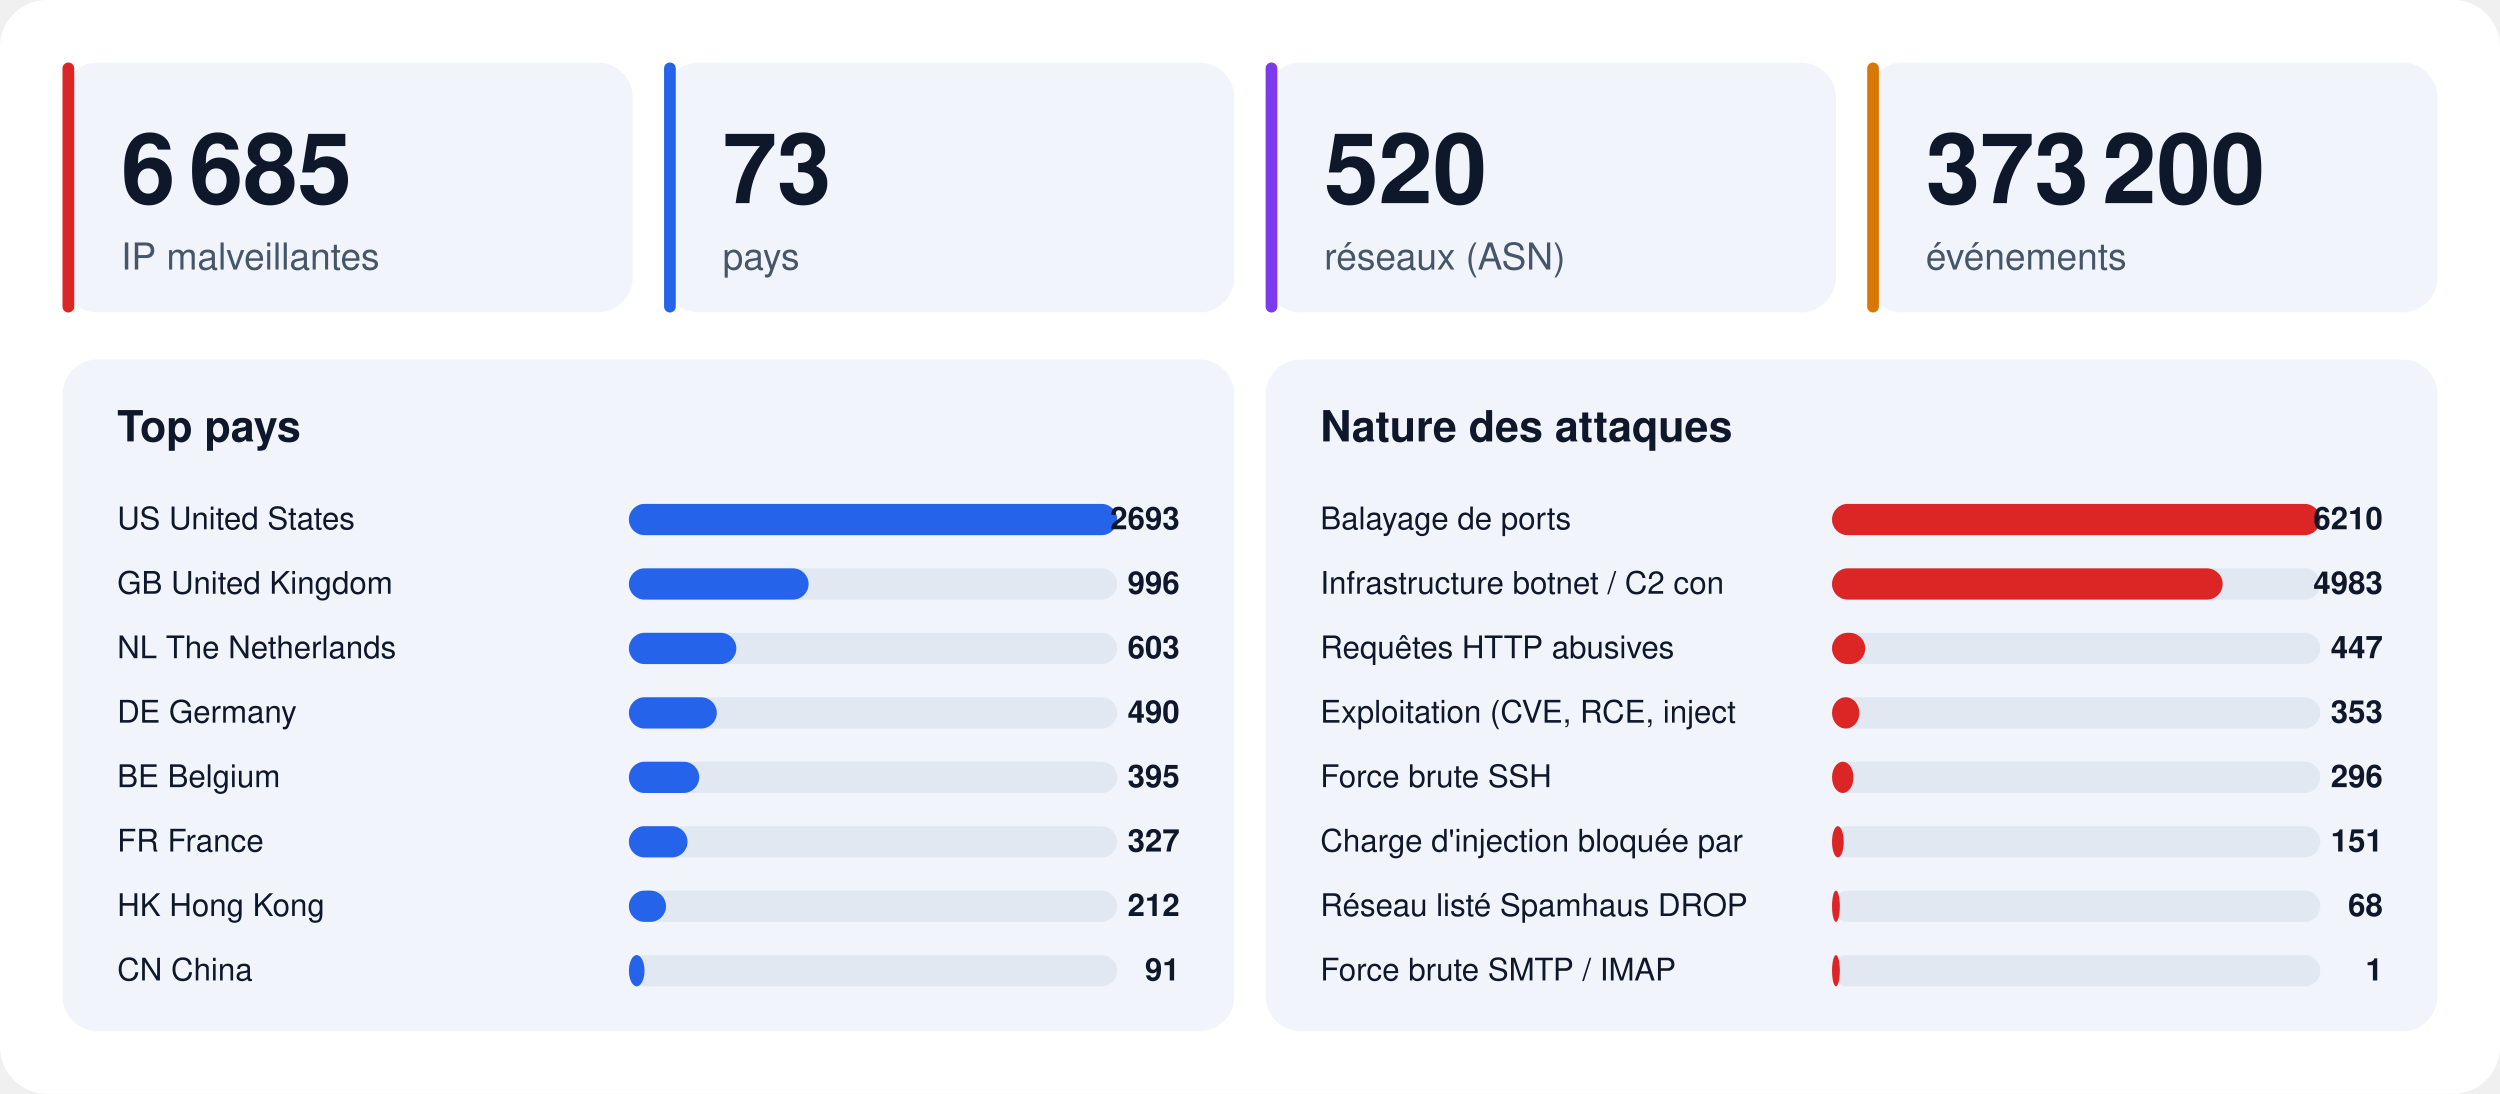
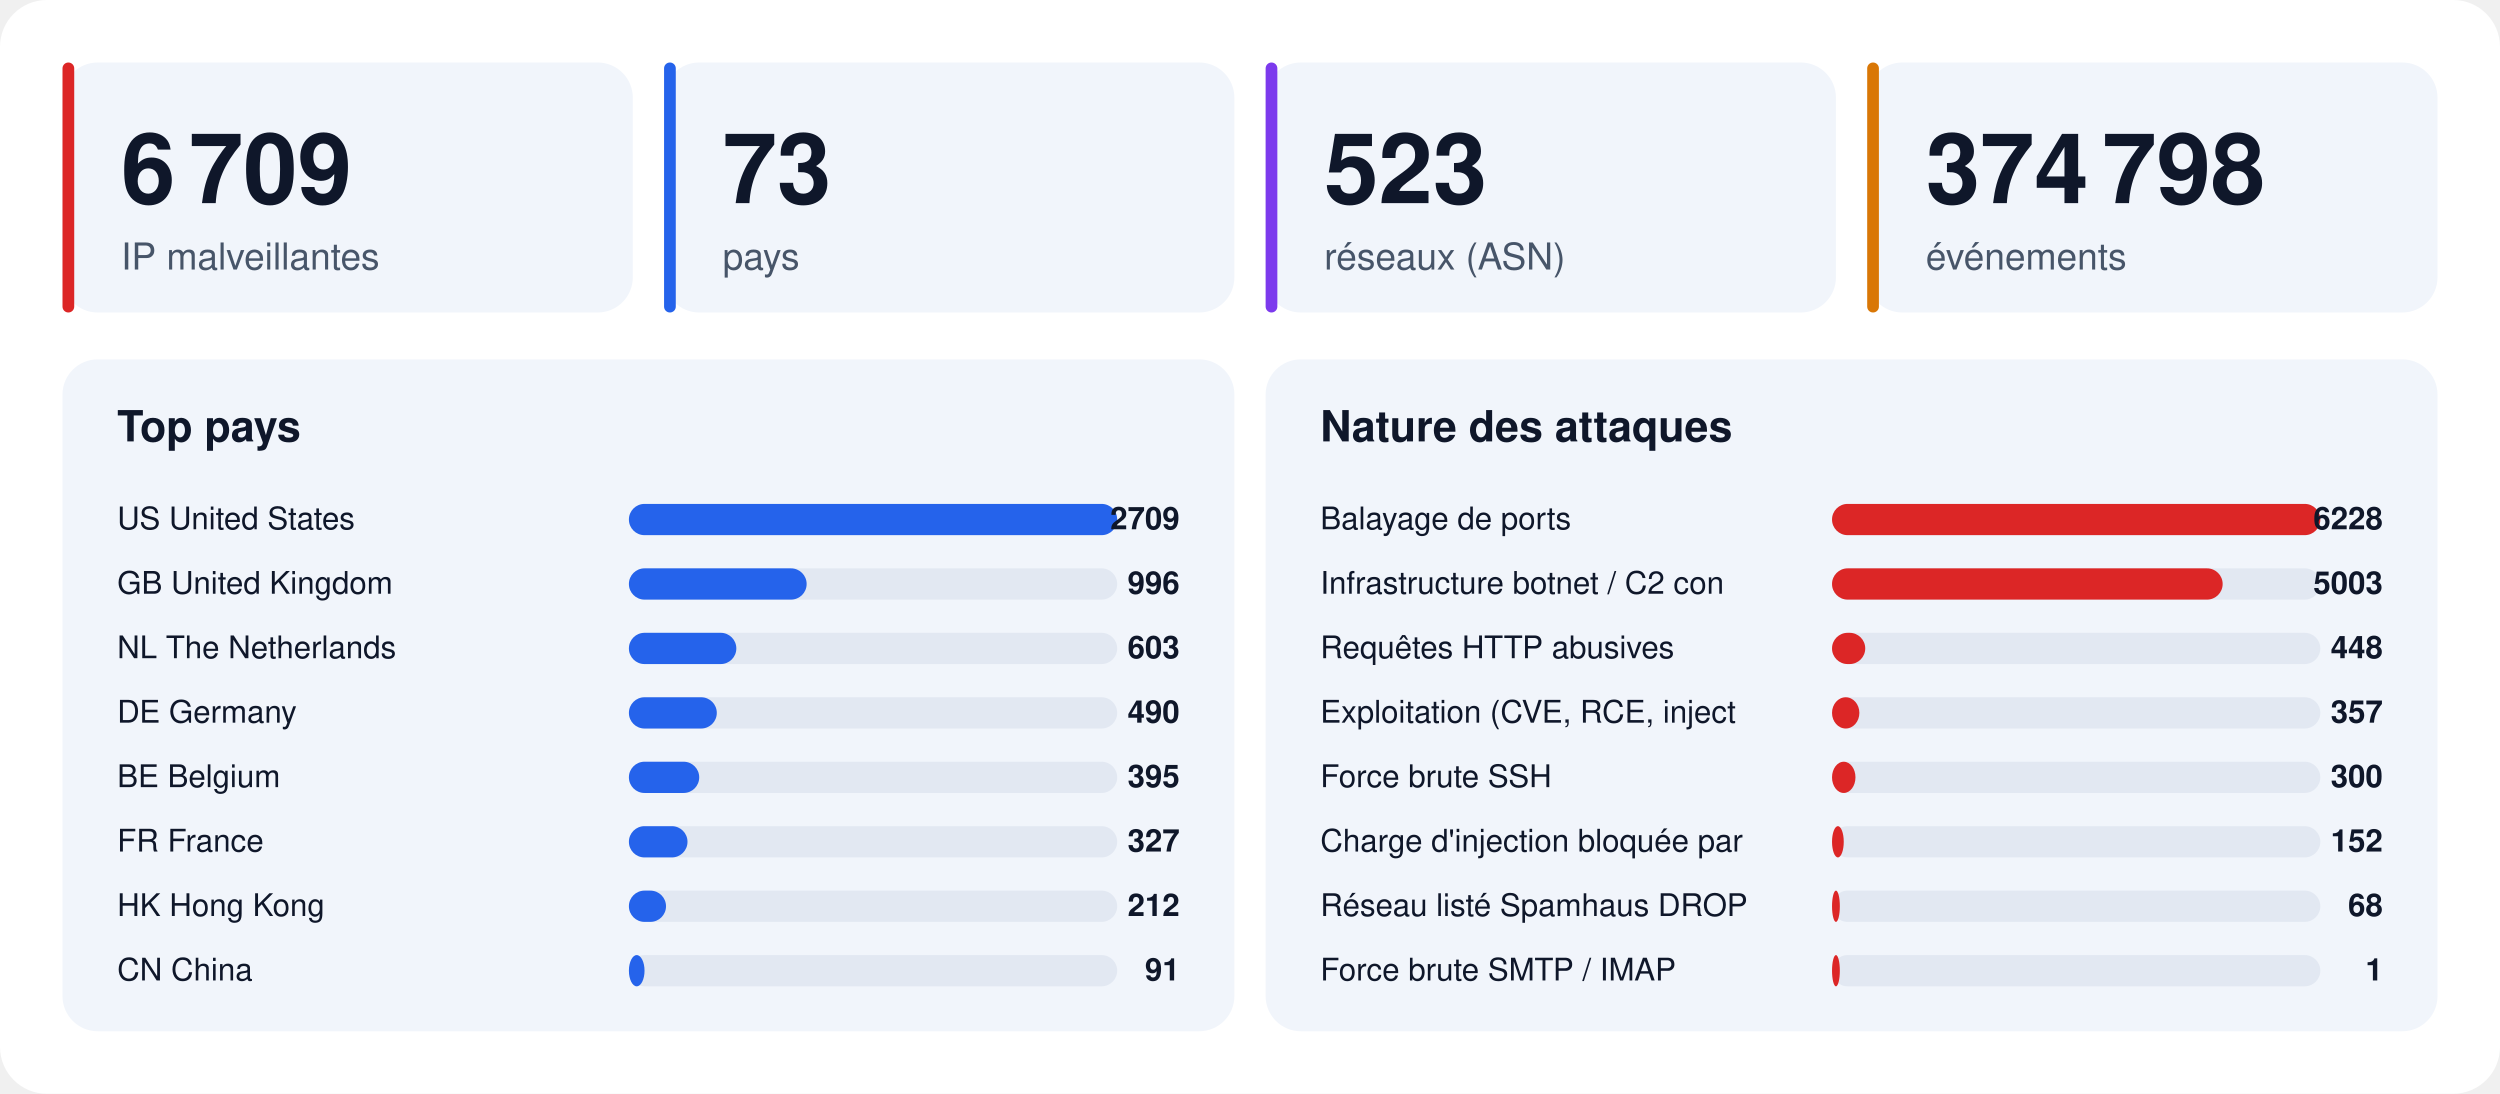
<svg xmlns="http://www.w3.org/2000/svg" width="1280" height="560" viewBox="0 0 1280 560" font-family="-apple-system,BlinkMacSystemFont,'Segoe UI',Helvetica,Arial,sans-serif">
  <rect width="1280" height="560" rx="24" fill="#ffffff" />
  <rect x="32" y="32" width="292" height="128" rx="18" fill="#f1f5fb" />
  <rect x="32" y="32" width="6" height="128" rx="3" fill="#dc2626" />
-   <text x="62" y="104" font-size="50" font-weight="800" fill="#0f172a">6 685</text>
+   <text x="62" y="104" font-size="50" font-weight="800" fill="#0f172a">6 709</text>
  <text x="62" y="138" font-size="19" fill="#475569">IP malveillantes</text>
  <rect x="340" y="32" width="292" height="128" rx="18" fill="#f1f5fb" />
  <rect x="340" y="32" width="6" height="128" rx="3" fill="#2563eb" />
  <text x="370" y="104" font-size="50" font-weight="800" fill="#0f172a">73</text>
  <text x="370" y="138" font-size="19" fill="#475569">pays</text>
  <rect x="648" y="32" width="292" height="128" rx="18" fill="#f1f5fb" />
  <rect x="648" y="32" width="6" height="128" rx="3" fill="#7c3aed" />
-   <text x="678" y="104" font-size="50" font-weight="800" fill="#0f172a">520</text>
+   <text x="678" y="104" font-size="50" font-weight="800" fill="#0f172a">523</text>
  <text x="678" y="138" font-size="19" fill="#475569">réseaux (ASN)</text>
  <rect x="956" y="32" width="292" height="128" rx="18" fill="#f1f5fb" />
  <rect x="956" y="32" width="6" height="128" rx="3" fill="#d97706" />
-   <text x="986" y="104" font-size="50" font-weight="800" fill="#0f172a">373 200</text>
+   <text x="986" y="104" font-size="50" font-weight="800" fill="#0f172a">374 798</text>
  <text x="986" y="138" font-size="19" fill="#475569">événements</text>
  <rect x="32" y="184" width="600" height="344" rx="18" fill="#f1f5fb" />
  <text x="60" y="226" font-size="22" font-weight="700" fill="#0f172a">Top pays</text>
  <text x="60" y="271" font-size="16" fill="#0f172a">US  United States</text>
  <rect x="322" y="258" width="250" height="16" rx="8" fill="#e2e8f2" />
  <rect x="322" y="258" width="250" height="16" rx="8" fill="#2563eb" />
-   <text x="604" y="271" font-size="16" font-weight="700" text-anchor="end" fill="#0f172a">2693</text>
+   <text x="604" y="271" font-size="16" font-weight="700" text-anchor="end" fill="#0f172a">2709</text>
  <text x="60" y="304" font-size="16" fill="#0f172a">GB  United Kingdom</text>
  <rect x="322" y="291" width="250" height="16" rx="8" fill="#e2e8f2" />
-   <rect x="322" y="291" width="92" height="16" rx="8" fill="#2563eb" />
+   <rect x="322" y="291" width="91" height="16" rx="8" fill="#2563eb" />
  <text x="604" y="304" font-size="16" font-weight="700" text-anchor="end" fill="#0f172a">996</text>
  <text x="60" y="337" font-size="16" fill="#0f172a">NL  The Netherlands</text>
  <rect x="322" y="324" width="250" height="16" rx="8" fill="#e2e8f2" />
  <rect x="322" y="324" width="55" height="16" rx="8" fill="#2563eb" />
  <text x="604" y="337" font-size="16" font-weight="700" text-anchor="end" fill="#0f172a">603</text>
  <text x="60" y="370" font-size="16" fill="#0f172a">DE  Germany</text>
  <rect x="322" y="357" width="250" height="16" rx="8" fill="#e2e8f2" />
  <rect x="322" y="357" width="45" height="16" rx="8" fill="#2563eb" />
  <text x="604" y="370" font-size="16" font-weight="700" text-anchor="end" fill="#0f172a">490</text>
  <text x="60" y="403" font-size="16" fill="#0f172a">BE  Belgium</text>
  <rect x="322" y="390" width="250" height="16" rx="8" fill="#e2e8f2" />
  <rect x="322" y="390" width="36" height="16" rx="8" fill="#2563eb" />
  <text x="604" y="403" font-size="16" font-weight="700" text-anchor="end" fill="#0f172a">395</text>
  <text x="60" y="436" font-size="16" fill="#0f172a">FR  France</text>
  <rect x="322" y="423" width="250" height="16" rx="8" fill="#e2e8f2" />
  <rect x="322" y="423" width="30" height="16" rx="8" fill="#2563eb" />
  <text x="604" y="436" font-size="16" font-weight="700" text-anchor="end" fill="#0f172a">327</text>
  <text x="60" y="469" font-size="16" fill="#0f172a">HK  Hong Kong</text>
  <rect x="322" y="456" width="250" height="16" rx="8" fill="#e2e8f2" />
  <rect x="322" y="456" width="19" height="16" rx="8" fill="#2563eb" />
  <text x="604" y="469" font-size="16" font-weight="700" text-anchor="end" fill="#0f172a">212</text>
  <text x="60" y="502" font-size="16" fill="#0f172a">CN  China</text>
  <rect x="322" y="489" width="250" height="16" rx="8" fill="#e2e8f2" />
  <rect x="322" y="489" width="8" height="16" rx="8" fill="#2563eb" />
  <text x="604" y="502" font-size="16" font-weight="700" text-anchor="end" fill="#0f172a">91</text>
  <rect x="648" y="184" width="600" height="344" rx="18" fill="#f1f5fb" />
  <text x="676" y="226" font-size="22" font-weight="700" fill="#0f172a">Nature des attaques</text>
  <text x="676" y="271" font-size="16" fill="#0f172a">Balayage de ports</text>
  <rect x="938" y="258" width="250" height="16" rx="8" fill="#e2e8f2" />
  <rect x="938" y="258" width="250" height="16" rx="8" fill="#dc2626" />
-   <text x="1220" y="271" font-size="16" font-weight="700" text-anchor="end" fill="#0f172a">6210</text>
+   <text x="1220" y="271" font-size="16" font-weight="700" text-anchor="end" fill="#0f172a">6228</text>
  <text x="676" y="304" font-size="16" fill="#0f172a">Infrastructure botnet / C2 con</text>
  <rect x="938" y="291" width="250" height="16" rx="8" fill="#e2e8f2" />
  <rect x="938" y="291" width="200" height="16" rx="8" fill="#dc2626" />
-   <text x="1220" y="304" font-size="16" font-weight="700" text-anchor="end" fill="#0f172a">4983</text>
+   <text x="1220" y="304" font-size="16" font-weight="700" text-anchor="end" fill="#0f172a">5003</text>
  <text x="676" y="337" font-size="16" fill="#0f172a">Requêtes HTTP abusives</text>
  <rect x="938" y="324" width="250" height="16" rx="8" fill="#e2e8f2" />
  <rect x="938" y="324" width="17" height="16" rx="8" fill="#dc2626" />
-   <text x="1220" y="337" font-size="16" font-weight="700" text-anchor="end" fill="#0f172a">447</text>
+   <text x="1220" y="337" font-size="16" font-weight="700" text-anchor="end" fill="#0f172a">448</text>
  <text x="676" y="370" font-size="16" fill="#0f172a">Exploitation (CVE, RCE, inject</text>
  <rect x="938" y="357" width="250" height="16" rx="8" fill="#e2e8f2" />
  <rect x="938" y="357" width="14" height="16" rx="8" fill="#dc2626" />
-   <text x="1220" y="370" font-size="16" font-weight="700" text-anchor="end" fill="#0f172a">353</text>
+   <text x="1220" y="370" font-size="16" font-weight="700" text-anchor="end" fill="#0f172a">357</text>
  <text x="676" y="403" font-size="16" fill="#0f172a">Force brute SSH</text>
  <rect x="938" y="390" width="250" height="16" rx="8" fill="#e2e8f2" />
-   <rect x="938" y="390" width="11" height="16" rx="8" fill="#dc2626" />
-   <text x="1220" y="403" font-size="16" font-weight="700" text-anchor="end" fill="#0f172a">296</text>
+   <rect x="938" y="390" width="12" height="16" rx="8" fill="#dc2626" />
+   <text x="1220" y="403" font-size="16" font-weight="700" text-anchor="end" fill="#0f172a">300</text>
  <text x="676" y="436" font-size="16" fill="#0f172a">Charge d'injection bloquée par</text>
  <rect x="938" y="423" width="250" height="16" rx="8" fill="#e2e8f2" />
  <rect x="938" y="423" width="6" height="16" rx="8" fill="#dc2626" />
-   <text x="1220" y="436" font-size="16" font-weight="700" text-anchor="end" fill="#0f172a">151</text>
+   <text x="1220" y="436" font-size="16" font-weight="700" text-anchor="end" fill="#0f172a">152</text>
  <text x="676" y="469" font-size="16" fill="#0f172a">Réseau listé Spamhaus DROP</text>
  <rect x="938" y="456" width="250" height="16" rx="8" fill="#e2e8f2" />
  <rect x="938" y="456" width="4" height="16" rx="8" fill="#dc2626" />
  <text x="1220" y="469" font-size="16" font-weight="700" text-anchor="end" fill="#0f172a">68</text>
  <text x="676" y="502" font-size="16" fill="#0f172a">Force brute SMTP / IMAP</text>
  <rect x="938" y="489" width="250" height="16" rx="8" fill="#e2e8f2" />
  <rect x="938" y="489" width="4" height="16" rx="8" fill="#dc2626" />
  <text x="1220" y="502" font-size="16" font-weight="700" text-anchor="end" fill="#0f172a">1</text>
</svg>
